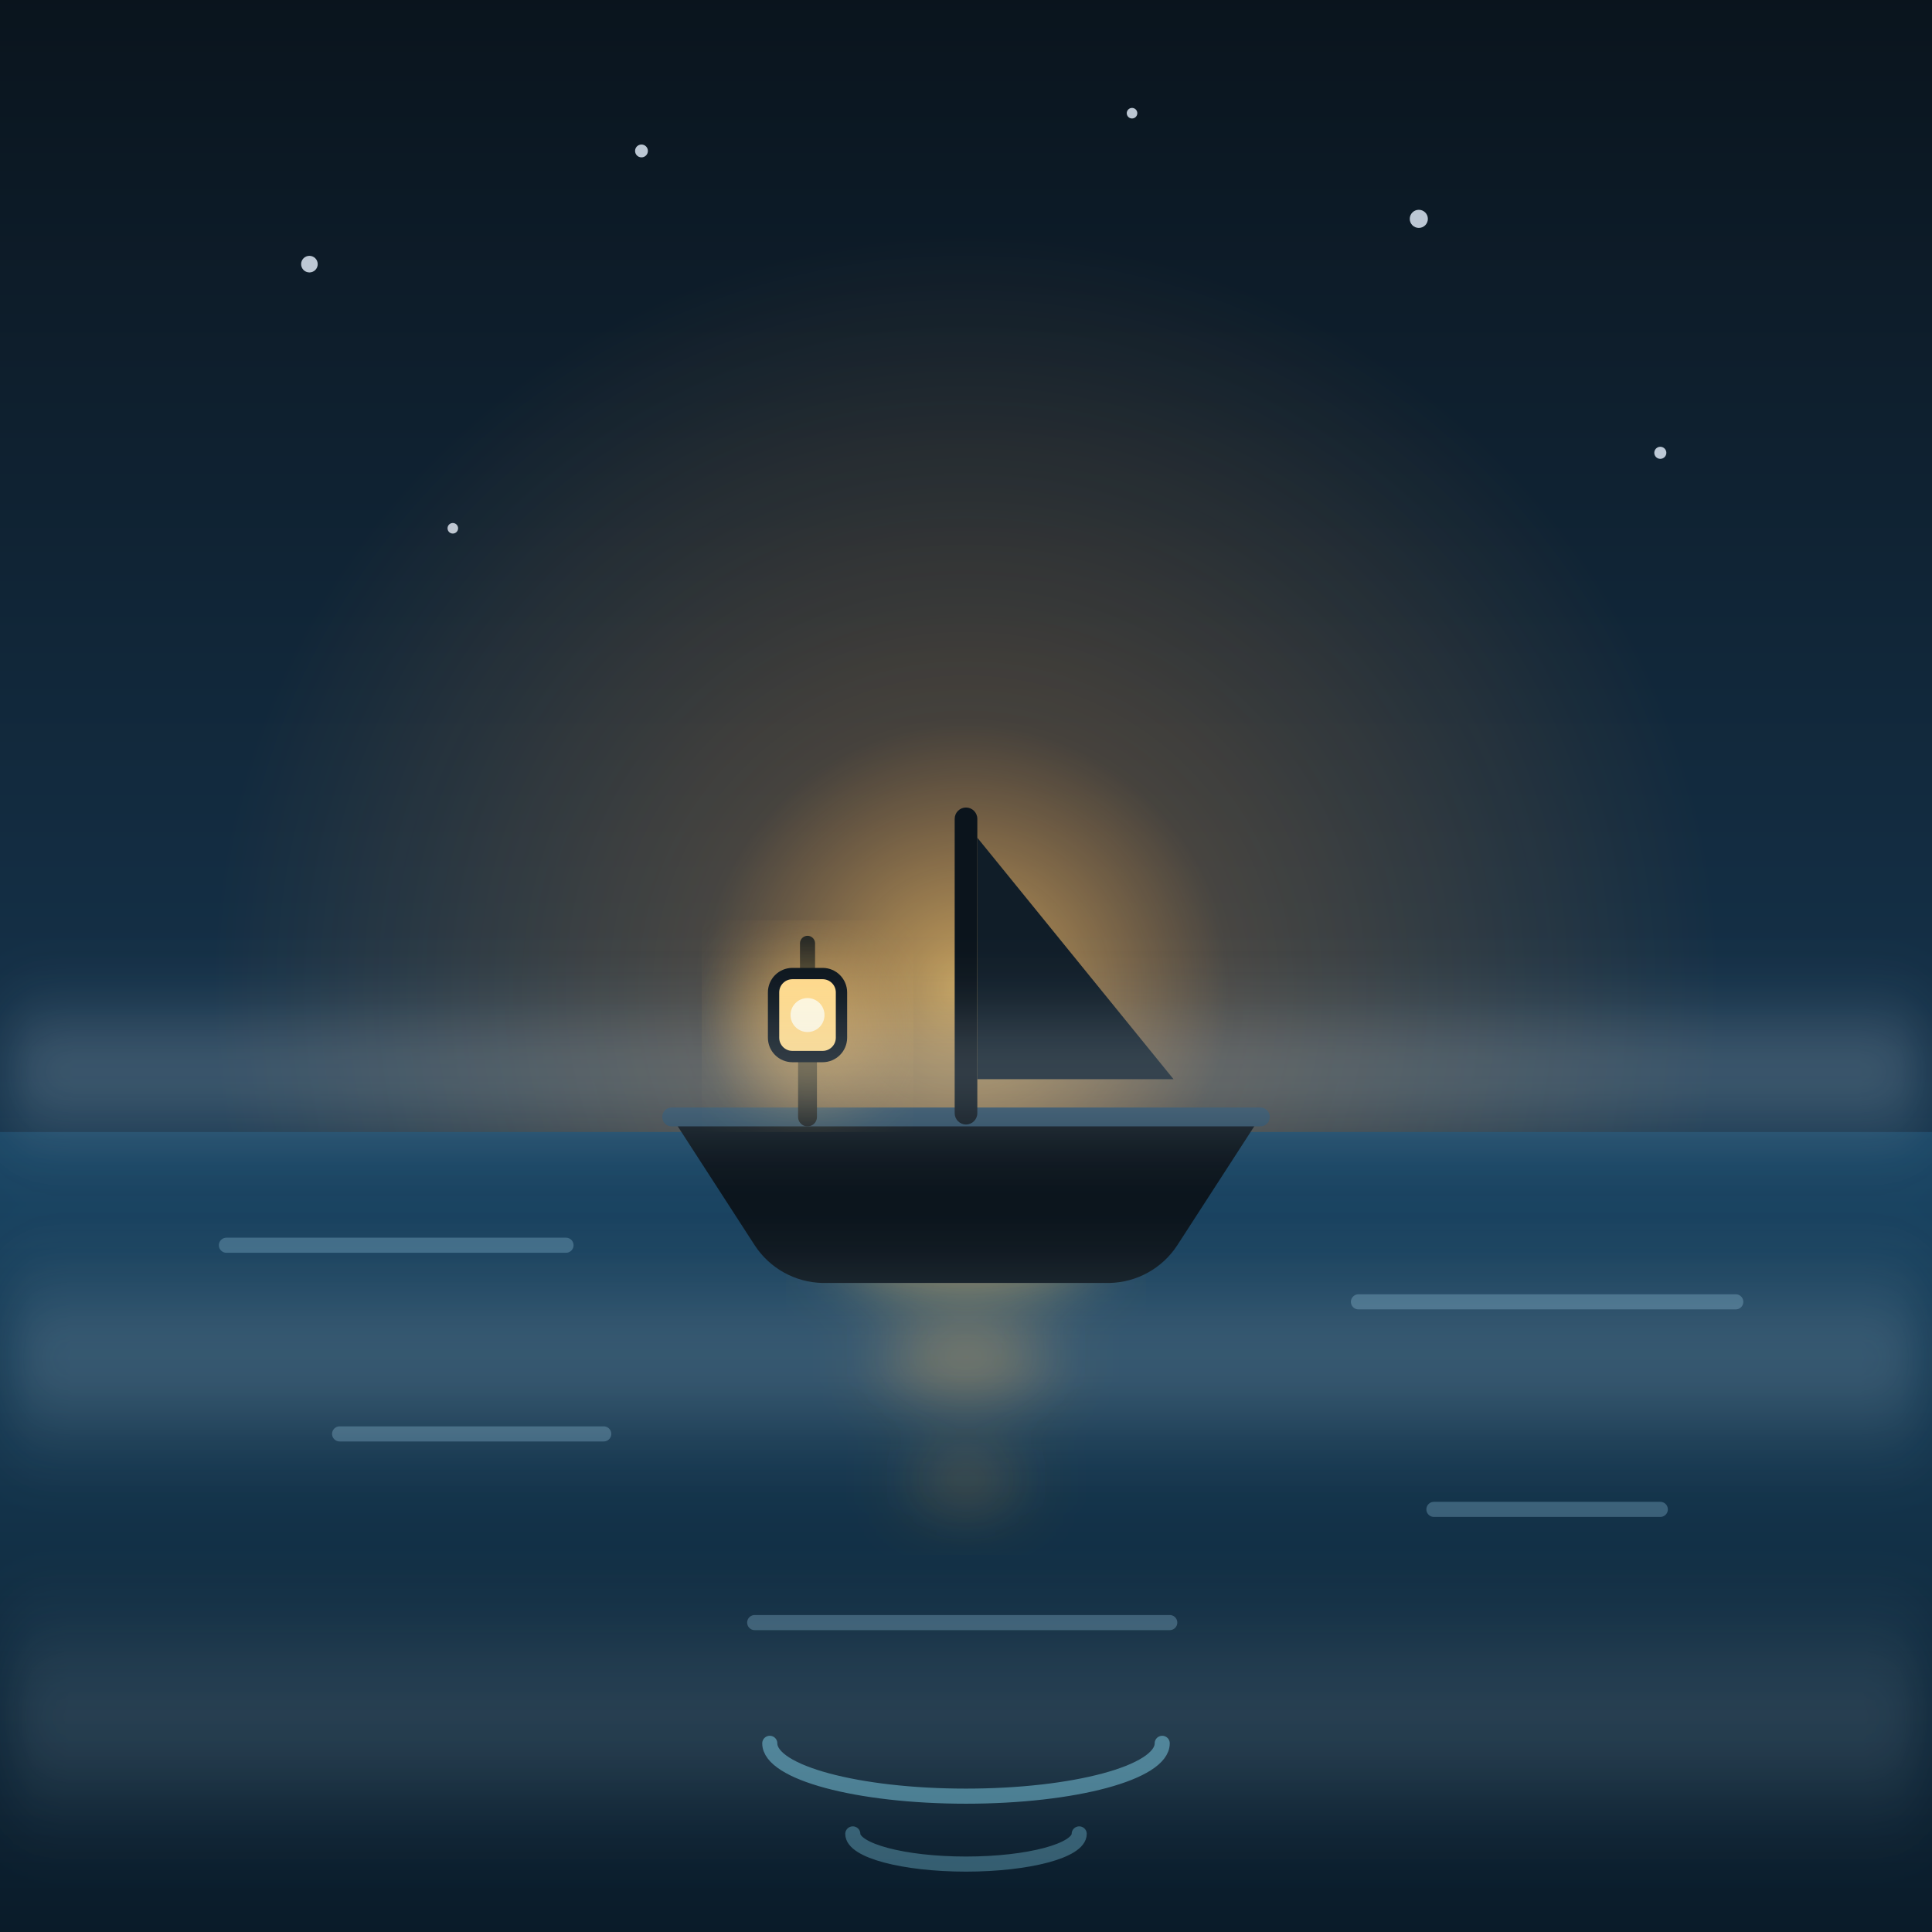
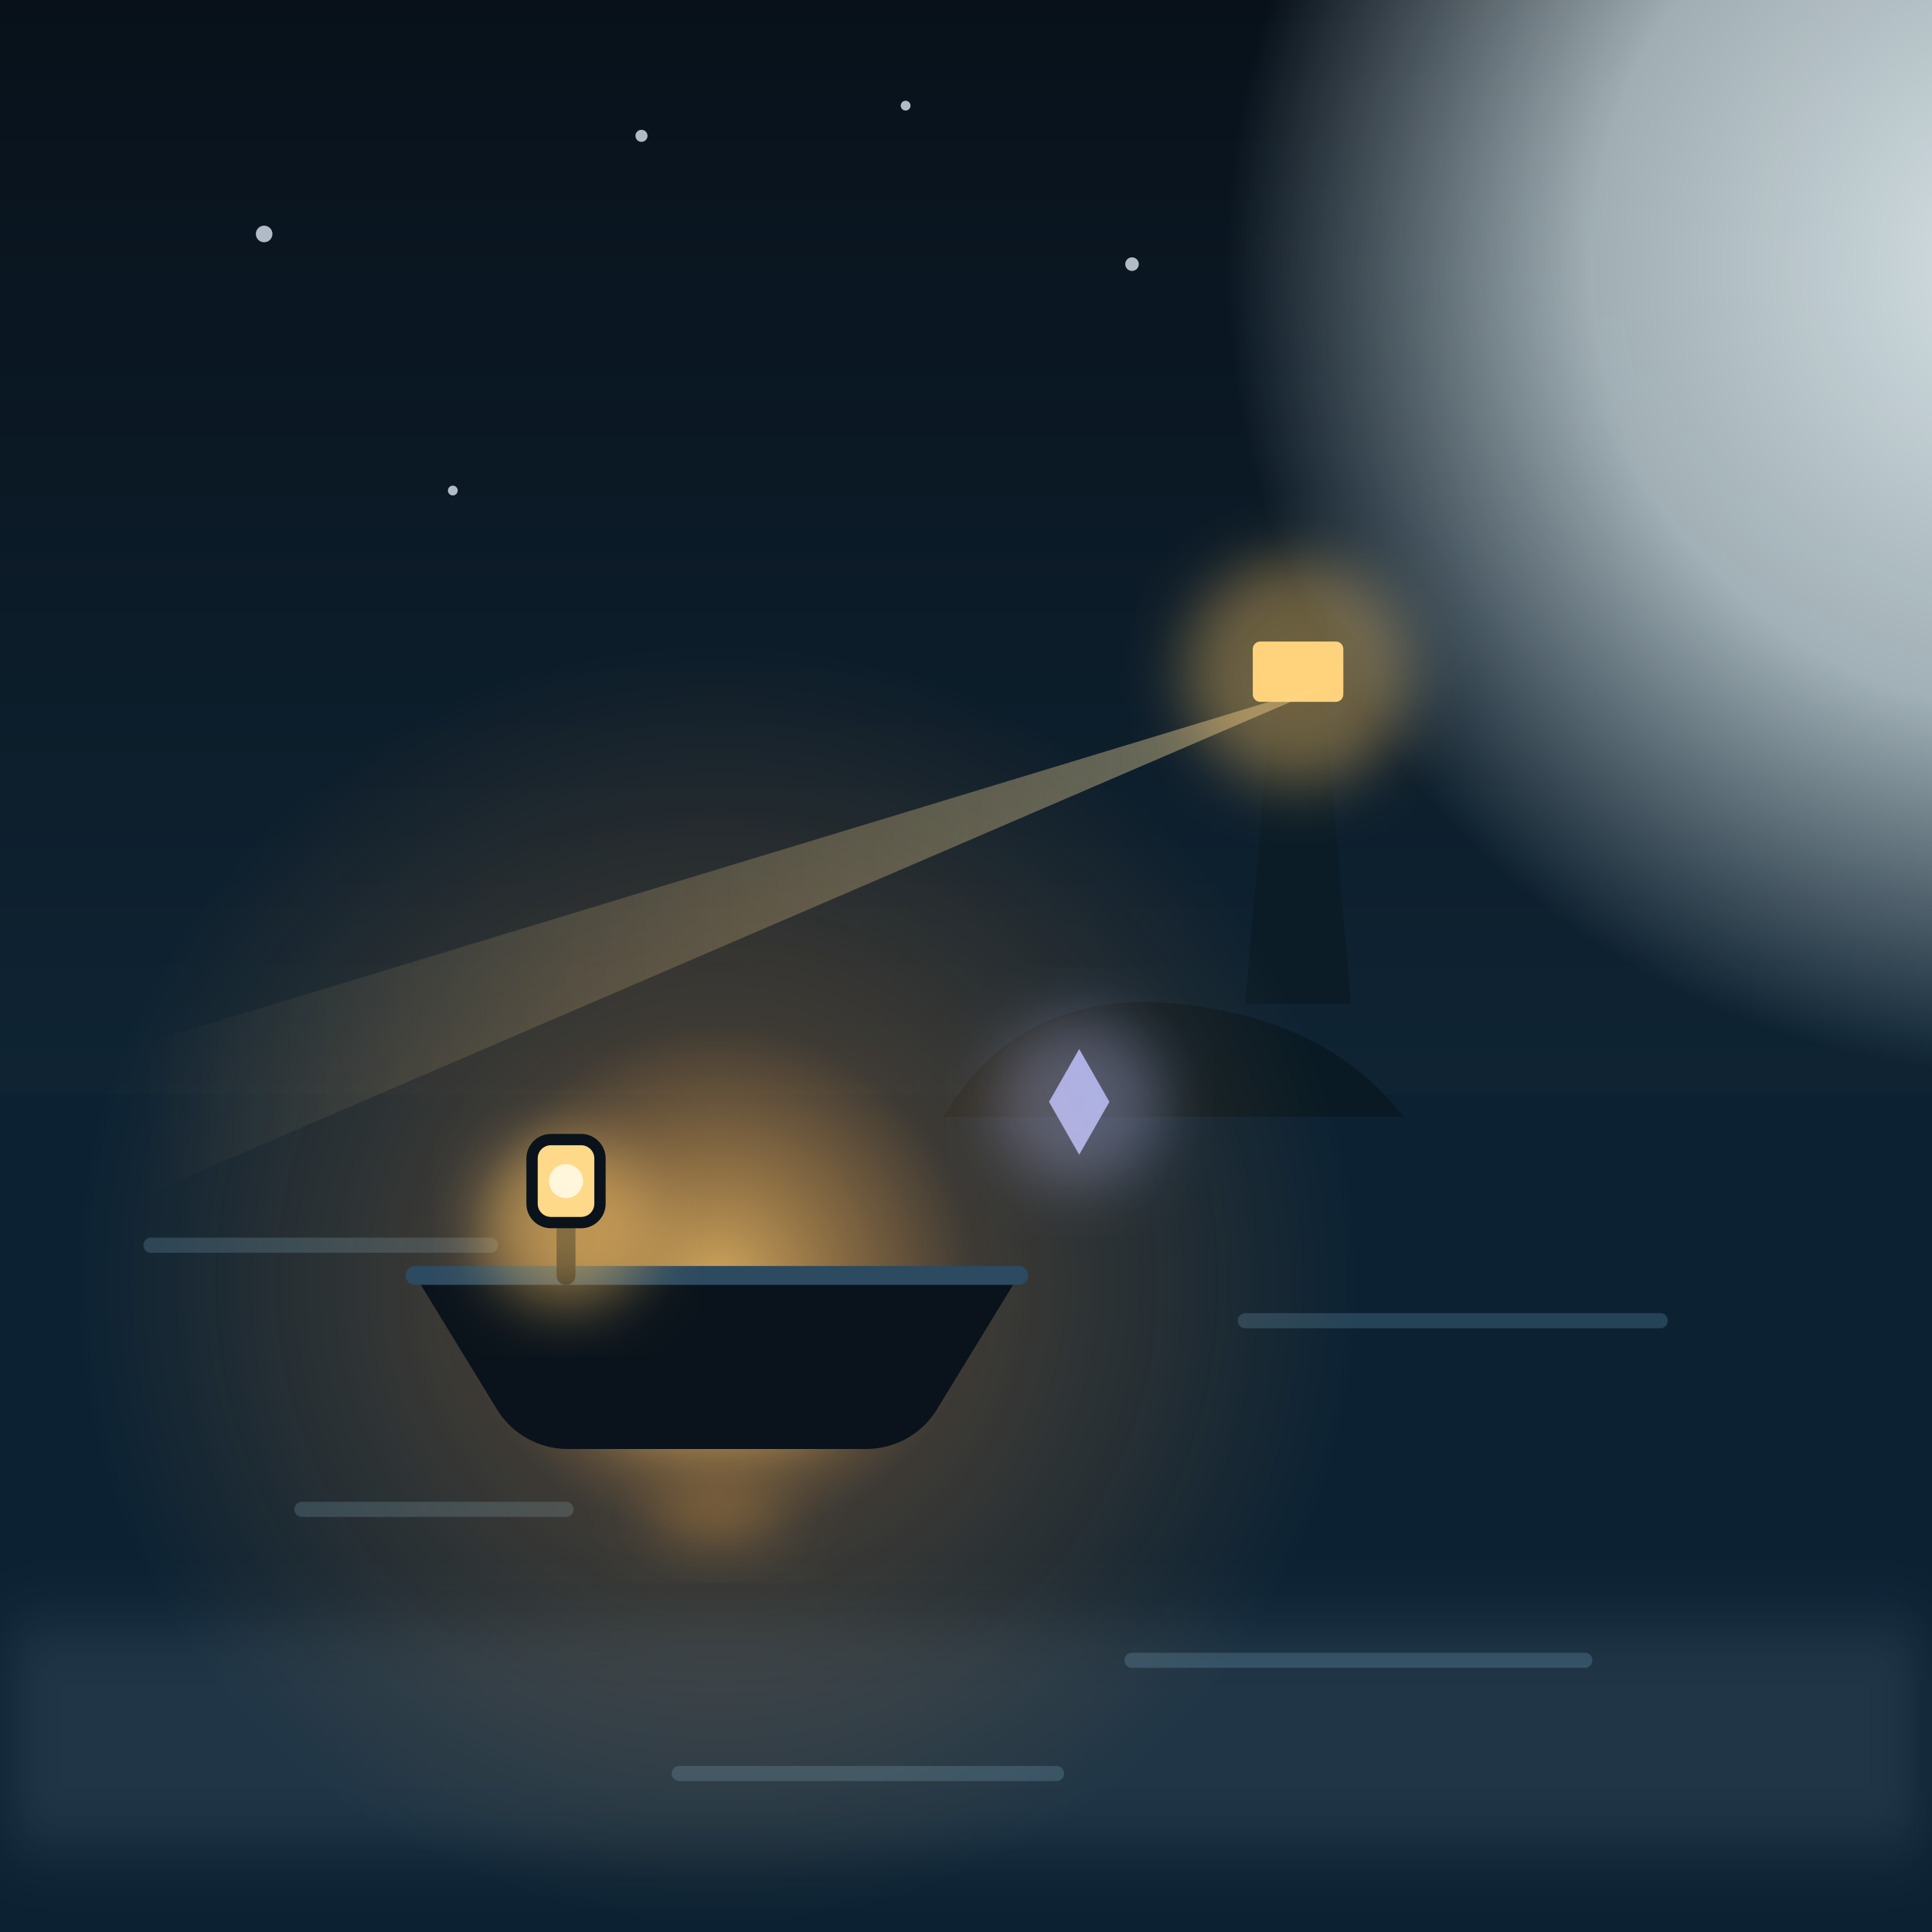
<svg xmlns="http://www.w3.org/2000/svg" viewBox="0 0 512 512" width="512" height="512">
  <defs>
-     <linearGradient id="himmel" x1="0" y1="0" x2="0" y2="1">
-       <stop offset="0" stop-color="#0a141d" />
-       <stop offset=".55" stop-color="#15324a" />
-       <stop offset="1" stop-color="#1d4a66" />
+     <linearGradient id="nacht" x1="0" y1="0" x2="0" y2="1">
+       <stop offset="0" stop-color="#08111a" />
+       <stop offset="1" stop-color="#143247" />
    </linearGradient>
-     <radialGradient id="glut" cx="256" cy="262" r="200" gradientUnits="userSpaceOnUse">
-       <stop offset="0" stop-color="#ffc766" stop-opacity=".75" />
-       <stop offset=".35" stop-color="#ff9a3c" stop-opacity=".22" />
+     <radialGradient id="lat" cx="190" cy="340" r="170" gradientUnits="userSpaceOnUse">
+       <stop offset="0" stop-color="#ffc766" stop-opacity=".8" />
+       <stop offset=".4" stop-color="#ff9a3c" stop-opacity=".2" />
      <stop offset="1" stop-color="#ff9a3c" stop-opacity="0" />
    </radialGradient>
-     <linearGradient id="nebel" x1="0" y1="0" x2="0" y2="1">
-       <stop offset="0" stop-color="#cfe3f0" stop-opacity="0" />
-       <stop offset=".5" stop-color="#cfe3f0" stop-opacity=".28" />
-       <stop offset="1" stop-color="#cfe3f0" stop-opacity="0" />
+     <radialGradient id="nebel" cx="540" cy="70" r="215" gradientUnits="userSpaceOnUse">
+       <stop offset="0" stop-color="#e3eef0" stop-opacity=".95" />
+       <stop offset=".55" stop-color="#d3e2e6" stop-opacity=".75" />
+       <stop offset="1" stop-color="#d3e2e6" stop-opacity="0" />
+     </radialGradient>
+     <linearGradient id="strahl" x1="0" y1="0" x2="1" y2="0">
+       <stop offset="0" stop-color="#ffe3a0" stop-opacity="0" />
+       <stop offset="1" stop-color="#ffe3a0" stop-opacity=".6" />
    </linearGradient>
-     <linearGradient id="meer" x1="0" y1="0" x2="0" y2="1">
-       <stop offset="0" stop-color="#1b4766" />
-       <stop offset="1" stop-color="#0a1b29" />
-     </linearGradient>
-     <filter id="weich" x="-20%" y="-20%" width="140%" height="140%">
-       <feGaussianBlur stdDeviation="9" />
+     <filter id="weich" x="-30%" y="-30%" width="160%" height="160%">
+       <feGaussianBlur stdDeviation="8" />
    </filter>
  </defs>
-   <rect width="512" height="512" fill="url(#himmel)" />
-   <g fill="#e8f3ff" opacity=".8">
-     <circle cx="82" cy="70" r="2.2" />
-     <circle cx="170" cy="40" r="1.7" />
-     <circle cx="376" cy="58" r="2.4" />
-     <circle cx="440" cy="120" r="1.6" />
-     <circle cx="120" cy="140" r="1.4" />
-     <circle cx="300" cy="30" r="1.4" />
+   <rect width="512" height="512" fill="url(#nacht)" />
+   <g fill="#e8f3ff" opacity=".75">
+     <circle cx="70" cy="62" r="2.2" />
+     <circle cx="170" cy="36" r="1.6" />
+     <circle cx="300" cy="70" r="1.8" />
+     <circle cx="120" cy="130" r="1.3" />
+     <circle cx="240" cy="28" r="1.3" />
  </g>
-   <rect width="512" height="512" fill="url(#glut)" />
-   <rect y="300" width="512" height="212" fill="url(#meer)" />
-   <g filter="url(#weich)" opacity=".85">
-     <ellipse cx="256" cy="330" rx="34" ry="8" fill="#ffc766" />
-     <ellipse cx="256" cy="360" rx="22" ry="6" fill="#ffb347" opacity=".7" />
-     <ellipse cx="256" cy="392" rx="14" ry="5" fill="#ffb347" opacity=".45" />
+   <rect y="290" width="512" height="222" fill="#0c2233" />
+   <g stroke="#7fb6d6" stroke-width="4" stroke-linecap="round" opacity=".22" fill="none">
+     <path d="M40 330h90M330 350h110M80 400h70M300 440h120M180 470h100" />
  </g>
-   <g stroke="#9ccbe6" stroke-width="4" stroke-linecap="round" opacity=".3" fill="none">
-     <path d="M60 330h90M360 345h100M90 380h70M380 400h60M200 430h110" />
+   <path d="M250 296q20-34 62-30q40 4 60 30z" fill="#091a24" />
+   <path d="M330 266l7-82h14l7 82z" fill="#0b1c27" />
+   <rect x="332" y="170" width="24" height="16" rx="2" fill="#ffd98a" />
+   <path d="M328 170l16-16 16 16z" fill="#091a24" />
+   <path d="M356 176L40 312v-40z" fill="url(#strahl)" opacity=".75" transform="translate(0 4)" />
+   <circle cx="344" cy="178" r="30" fill="#ffc766" opacity=".4" filter="url(#weich)" />
+   <path d="M278 292l8-14 8 14-8 14z" fill="#a9b9ff" opacity=".95" />
+   <circle cx="286" cy="292" r="22" fill="#a9b9ff" opacity=".35" filter="url(#weich)" />
+   <rect width="512" height="512" fill="url(#lat)" />
+   <g filter="url(#weich)" opacity=".8">
+     <ellipse cx="190" cy="372" rx="30" ry="7" fill="#ffc766" />
+     <ellipse cx="190" cy="402" rx="18" ry="5" fill="#ffb347" opacity=".6" />
  </g>
  <g>
-     <path d="M178 296h156l-22 34a22 22 0 0 1-18 10h-76a22 22 0 0 1-18-10z" fill="#0b141c" />
-     <path d="M178 296h156" stroke="#2c4a60" stroke-width="5" stroke-linecap="round" />
-     <rect x="253" y="214" width="6" height="84" rx="3" fill="#0b141c" />
-     <path d="M259 222l52 64h-52z" fill="#101d28" />
-     <path d="M214 296v-22" stroke="#0b141c" stroke-width="5" stroke-linecap="round" />
-     <path d="M214 258v-8" stroke="#0b141c" stroke-width="4" stroke-linecap="round" />
-     <circle cx="214" cy="272" r="20" fill="#ffc766" opacity=".45" filter="url(#weich)" />
-     <rect x="205" y="258" width="18" height="22" rx="5" fill="#ffd98a" />
-     <rect x="205" y="258" width="18" height="22" rx="5" fill="none" stroke="#0b141c" stroke-width="3" />
-     <circle cx="214" cy="269" r="4.5" fill="#fff6dc" />
+     <path d="M110 338h160l-22 36a22 22 0 0 1-18 10h-80a22 22 0 0 1-18-10z" fill="#0a131b" />
+     <path d="M110 338h160" stroke="#2c4a60" stroke-width="5" stroke-linecap="round" />
+     <path d="M150 338v-22" stroke="#0a131b" stroke-width="5" stroke-linecap="round" />
+     <circle cx="150" cy="324" r="22" fill="#ffc766" opacity=".5" filter="url(#weich)" />
+     <rect x="141" y="302" width="18" height="22" rx="5" fill="#ffd98a" stroke="#0a131b" stroke-width="3" />
+     <circle cx="150" cy="313" r="4.5" fill="#fff6dc" />
  </g>
-   <g filter="url(#weich)">
-     <rect x="-20" y="262" width="552" height="44" fill="url(#nebel)" />
-     <rect x="-20" y="330" width="552" height="60" fill="url(#nebel)" opacity=".8" />
-     <rect x="-20" y="420" width="552" height="70" fill="url(#nebel)" opacity=".55" />
-   </g>
-   <g fill="none" stroke="#7fd0e8" stroke-linecap="round" opacity=".5">
-     <path d="M204 462a52 14 0 0 0 104 0" stroke-width="4" />
-     <path d="M226 486a30 8 0 0 0 60 0" stroke-width="4" opacity=".7" />
+   <rect width="512" height="512" fill="url(#nebel)" />
+   <g filter="url(#weich)" opacity=".5">
+     <rect x="-20" y="430" width="552" height="60" fill="#cfe3f0" opacity=".2" />
  </g>
</svg>
